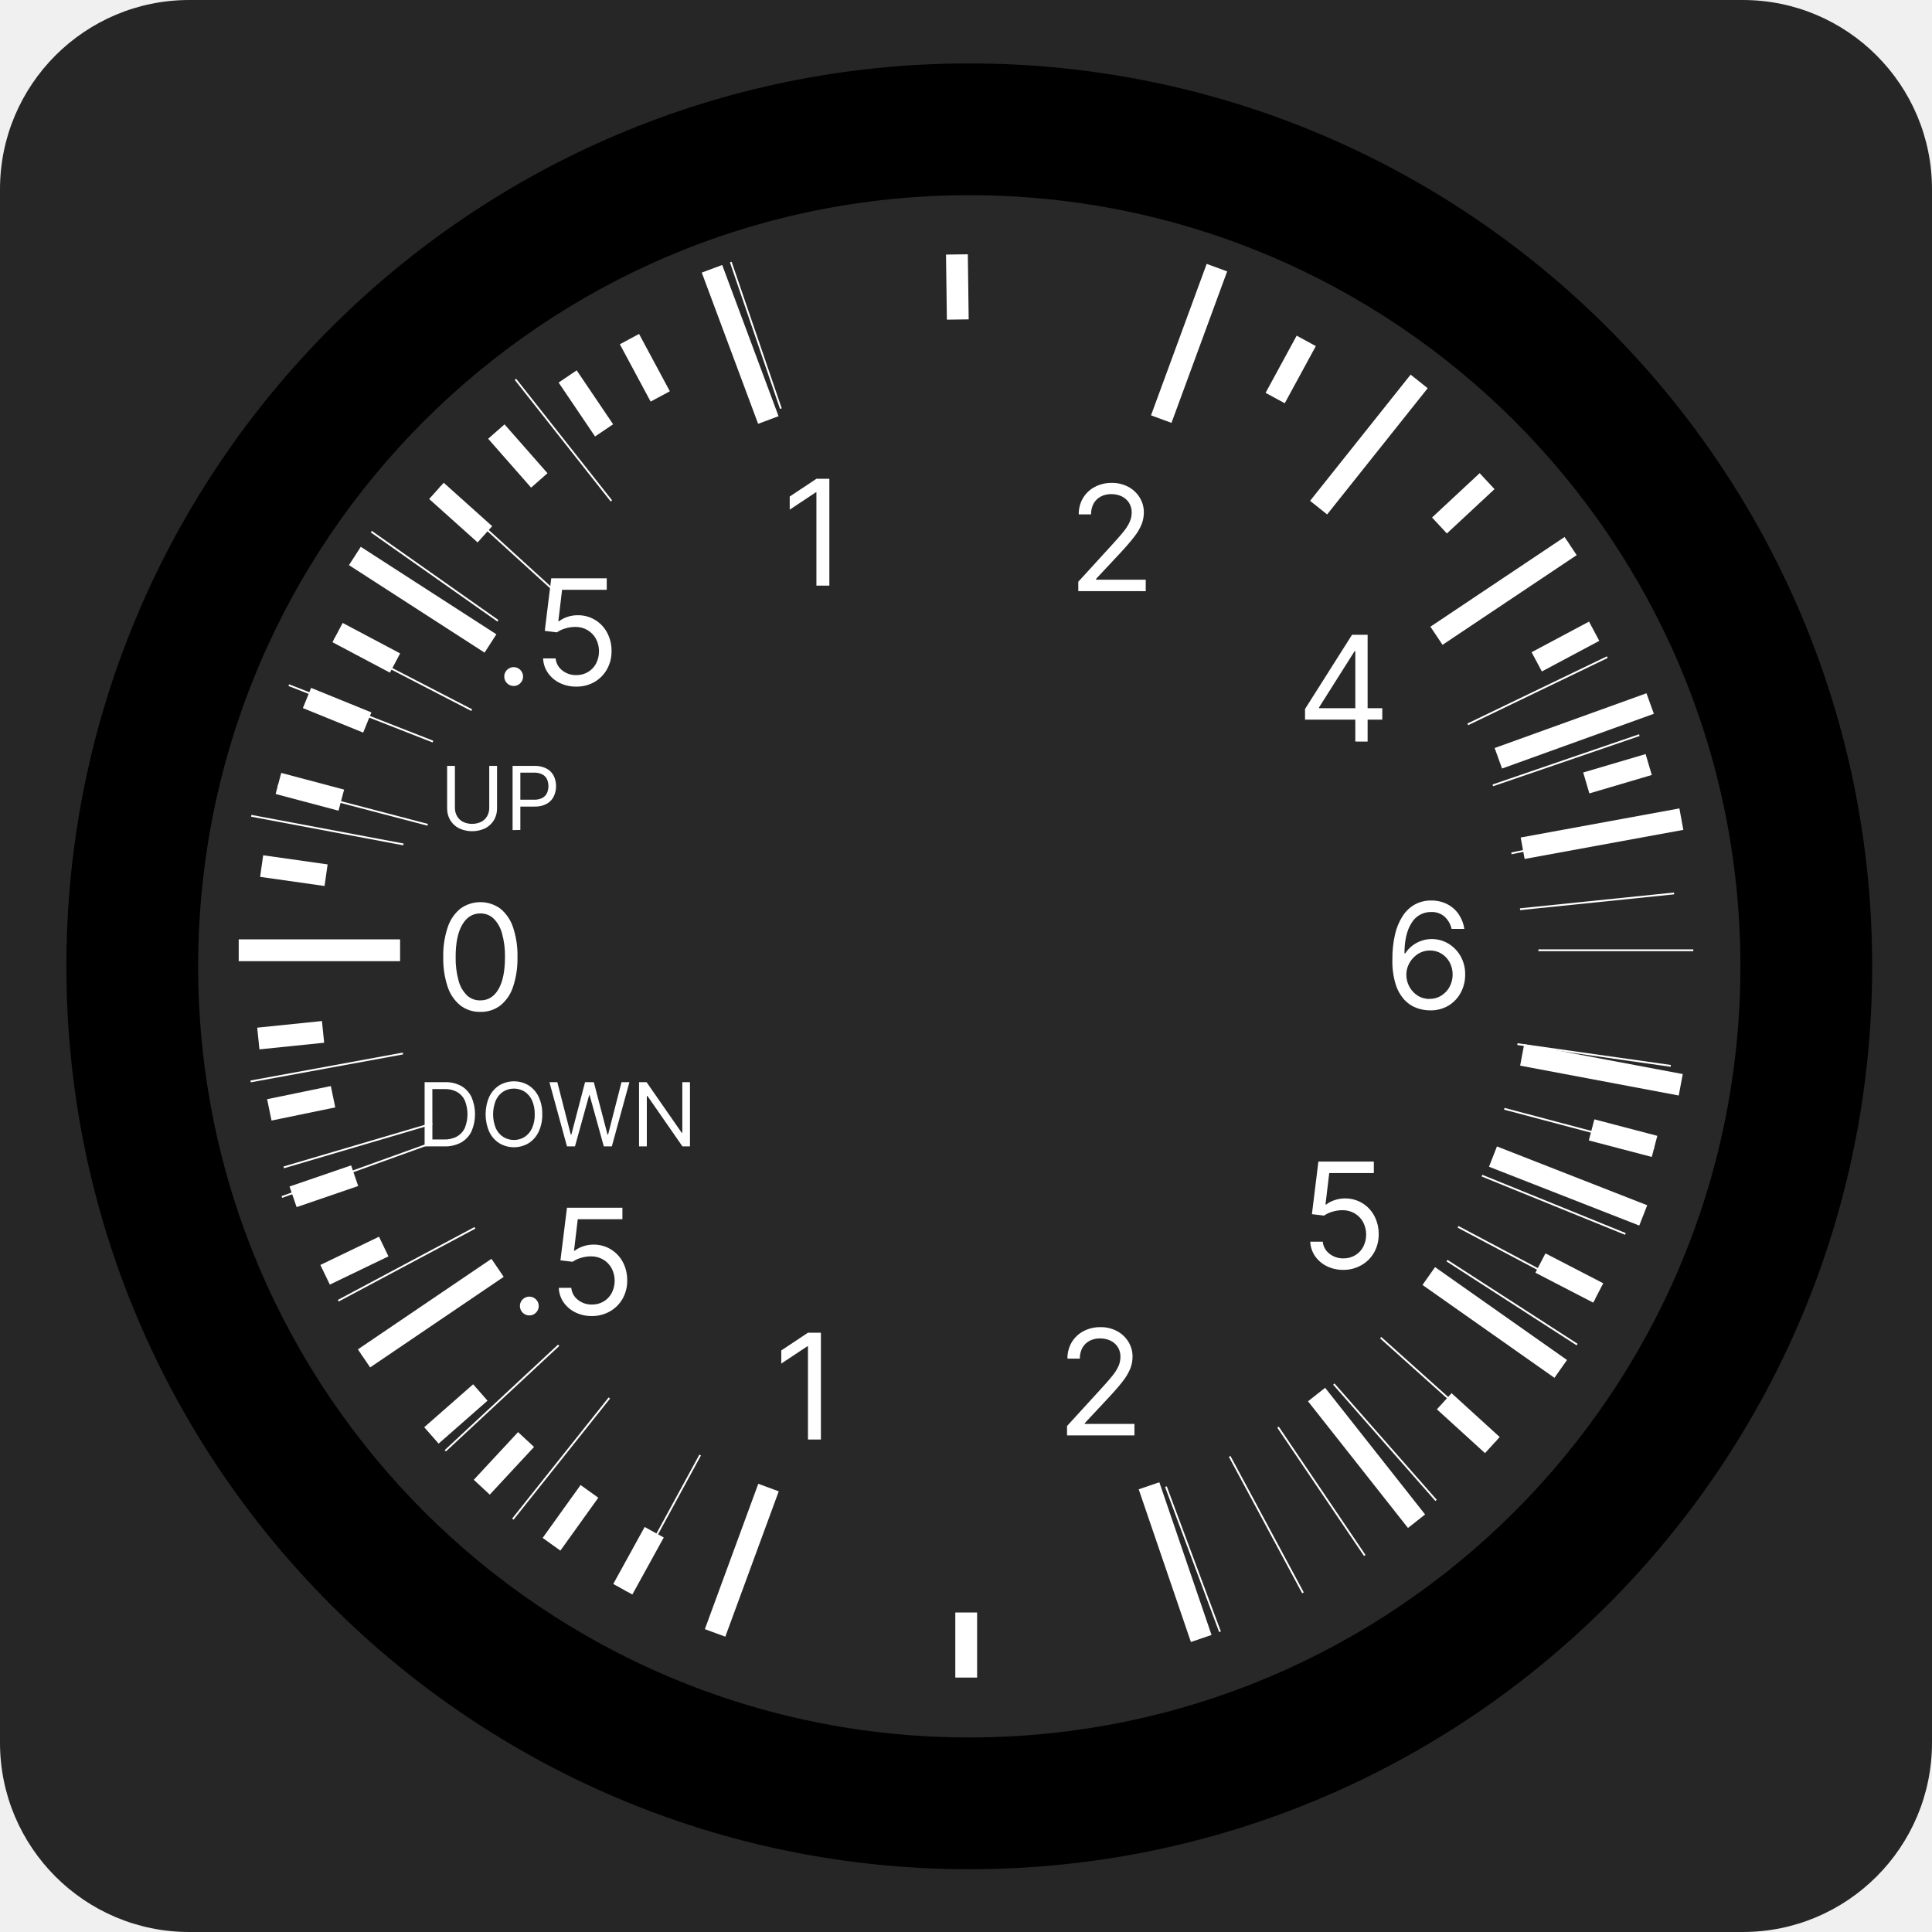
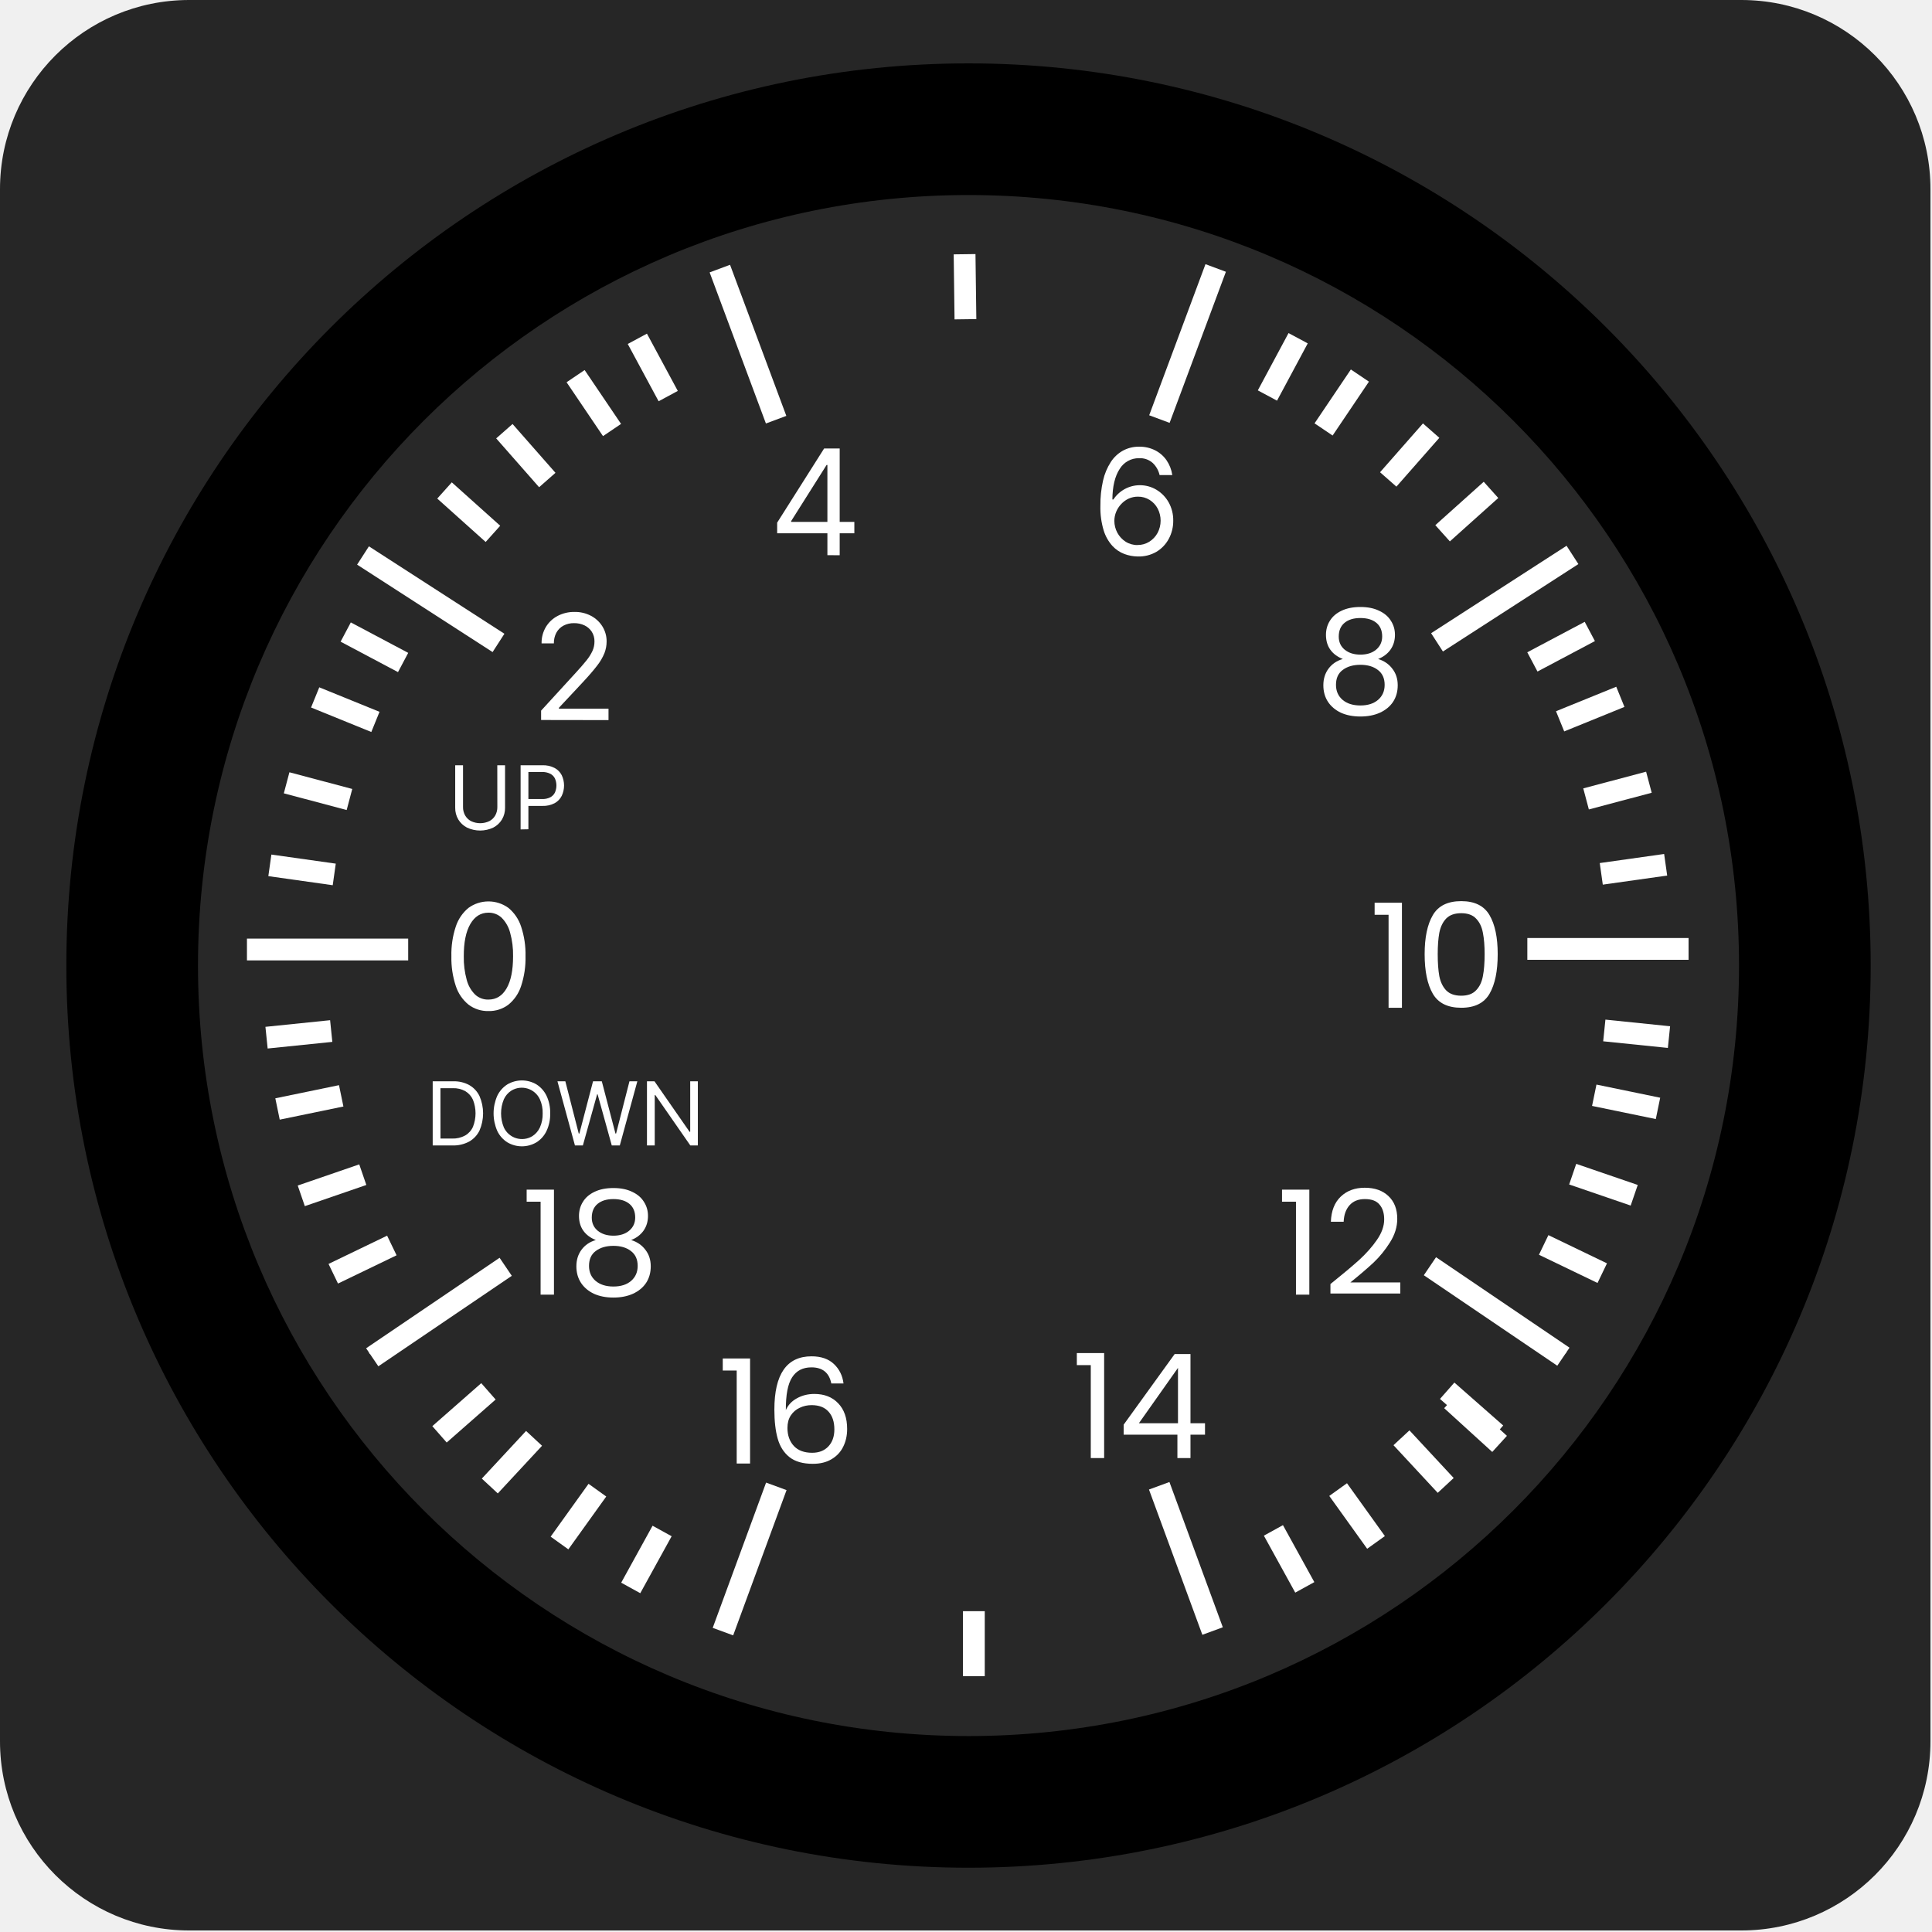
- <svg xmlns="http://www.w3.org/2000/svg" viewBox="0 0 1063.15 1063.15">
+ <svg xmlns="http://www.w3.org/2000/svg" width="1064" height="1064" viewBox="0 0 1064 1064" fill="none">
+   <g clip-path="url(#clip0)">
+     <path d="M958.98 0H104.17C46.639 0 0 46.639 0 104.17V958.98C0 1016.51 46.639 1063.15 104.17 1063.15H958.98C1016.51 1063.15 1063.15 1016.51 1063.15 958.98V104.17C1063.15 46.639 1016.51 0 958.98 0Z" fill="#262626" />
+     <path d="M533.38 1028.6C807.783 1028.6 1030.23 806.153 1030.23 531.75C1030.23 257.347 807.783 34.9 533.38 34.9C258.977 34.9 36.53 257.347 36.53 531.75C36.53 806.153 258.977 1028.6 533.38 1028.6Z" fill="black" />
+     <path d="M533.38 956.09C767.737 956.09 957.72 766.106 957.72 531.75C957.72 297.393 767.737 107.41 533.38 107.41C299.024 107.41 109.04 297.393 109.04 531.75C109.04 766.106 299.024 956.09 533.38 956.09Z" fill="#282828" />
+     <path d="M531.22 140L531.69 175.81" stroke="white" stroke-width="12" stroke-miterlimit="10" />
+     <path d="M825.86 795.19L799.38 771.08" stroke="white" stroke-width="12" stroke-miterlimit="10" />
+     <path d="M536.33 923.13V887.32" stroke="white" stroke-width="12" stroke-miterlimit="10" />
+     <path d="M427.54 818.57L398.14 898.57" stroke="white" stroke-width="12" stroke-miterlimit="10" />
+     <path d="M274.35 697.98L203.5 745.34" stroke="white" stroke-miterlimit="10" />
+     <path d="M205 747.49L278.5 697.66" stroke="white" stroke-width="12" stroke-miterlimit="10" />
+     <path d="M136 522.92H224.8" stroke="white" stroke-width="12" stroke-miterlimit="10" />
+     <path d="M199.92 305.92L274.54 354.07" stroke="white" stroke-width="12" stroke-miterlimit="10" />
+     <path d="M396.43 147.92L427.43 231.13" stroke="white" stroke-width="12" stroke-miterlimit="10" />
+     <path d="M347.36 874.52L364.64 843.15" stroke="white" stroke-width="12" stroke-miterlimit="10" />
+     <path d="M308.13 849.77L329 820.67" stroke="white" stroke-width="12" stroke-miterlimit="10" />
+     <path d="M269.75 818.38L294.12 792.14" stroke="white" stroke-width="12" stroke-miterlimit="10" />
+     <path d="M242.05 789.92L269 766.25" stroke="white" stroke-width="12" stroke-miterlimit="10" />
+     <path d="M183.54 701.48L215.8 685.92" stroke="white" stroke-width="12" stroke-miterlimit="10" />
+     <path d="M165.92 658.58L199.8 646.92" stroke="white" stroke-width="12" stroke-miterlimit="10" />
+     <path d="M152.84 610.74L187.91 603.5" stroke="white" stroke-width="12" stroke-miterlimit="10" />
+     <path d="M146.79 571.47L182.41 567.82" stroke="white" stroke-width="12" stroke-miterlimit="10" />
+     <path d="M148.62 476.57L184.08 481.57" stroke="white" stroke-width="12" stroke-miterlimit="10" />
+     <path d="M157.85 431.11L192.46 440.3" stroke="white" stroke-width="12" stroke-miterlimit="10" />
+     <path d="M173.57 384.08L206.75 397.57" stroke="white" stroke-width="12" stroke-miterlimit="10" />
+     <path d="M190.39 348.08L222 364.85" stroke="white" stroke-width="12" stroke-miterlimit="10" />
+     <path d="M244.81 270.11L271.47 294.01" stroke="white" stroke-width="12" stroke-miterlimit="10" />
+     <path d="M277.77 237.47L301.41 264.36" stroke="white" stroke-width="12" stroke-miterlimit="10" />
+     <path d="M317 207.15L337.06 236.82" stroke="white" stroke-width="12" stroke-miterlimit="10" />
+     <path d="M351 186.59L368 218.14" stroke="white" stroke-width="12" stroke-miterlimit="10" />
+     <path d="M269 556.81C265.037 556.91 261.157 555.658 258 553.26C254.723 550.573 252.293 546.996 251 542.96C249.278 537.689 248.463 532.164 248.59 526.62C248.453 521.092 249.268 515.581 251 510.33C252.299 506.289 254.728 502.704 258 500C261.198 497.679 265.048 496.43 269 496.43C272.951 496.43 276.802 497.679 280 500C283.272 502.704 285.701 506.289 287 510.33C288.731 515.582 289.549 521.092 289.42 526.62C289.549 532.174 288.73 537.71 287 542.99C285.713 547.028 283.281 550.606 280 553.29C276.838 555.675 272.959 556.916 269 556.81V556.81ZM269 550.49C273.29 550.49 276.61 548.43 279 544.3C281.39 540.17 282.56 534.3 282.56 526.62C282.65 522.231 282.101 517.851 280.93 513.62C280.131 510.532 278.53 507.71 276.29 505.44C274.323 503.589 271.71 502.581 269.01 502.63C264.763 502.63 261.43 504.72 259.01 508.9C256.59 513.08 255.393 518.99 255.42 526.63C255.328 531.018 255.871 535.397 257.03 539.63C257.819 542.704 259.422 545.509 261.67 547.75C263.66 549.588 266.292 550.572 269 550.49V550.49Z" fill="white" />
+     <path d="M249.21 630.83H238.3V595.5H249.69C252.759 595.41 255.796 596.138 258.49 597.61C260.927 599.017 262.88 601.13 264.09 603.67C265.383 606.656 266.05 609.876 266.05 613.13C266.05 616.384 265.383 619.604 264.09 622.59C262.848 625.164 260.849 627.296 258.36 628.7C255.547 630.193 252.393 630.927 249.21 630.83ZM242.58 627.03H248.93C251.458 627.128 253.965 626.544 256.19 625.34C258.097 624.233 259.602 622.548 260.49 620.53C262.36 615.77 262.36 610.48 260.49 605.72C259.623 603.739 258.162 602.076 256.31 600.96C254.2 599.779 251.806 599.201 249.39 599.29H242.56L242.58 627.03Z" fill="white" />
+     <path d="M303 613.16C303.092 616.492 302.407 619.799 301 622.82C299.787 625.397 297.865 627.575 295.46 629.1C293.029 630.547 290.253 631.31 287.425 631.31C284.597 631.31 281.821 630.547 279.39 629.1C276.985 627.575 275.063 625.397 273.85 622.82C272.518 619.774 271.83 616.485 271.83 613.16C271.83 609.835 272.518 606.546 273.85 603.5C275.07 600.928 276.99 598.752 279.39 597.22C281.823 595.78 284.598 595.02 287.425 595.02C290.252 595.02 293.027 595.78 295.46 597.22C297.86 598.752 299.78 600.928 301 603.5C302.407 606.521 303.092 609.828 303 613.16ZM298.86 613.16C298.941 610.498 298.418 607.851 297.33 605.42C296.68 604.01 295.739 602.753 294.568 601.732C293.397 600.712 292.024 599.951 290.538 599.499C289.052 599.047 287.487 598.916 285.947 599.112C284.406 599.309 282.925 599.83 281.6 600.64C279.791 601.799 278.36 603.46 277.48 605.42C275.44 610.382 275.44 615.948 277.48 620.91C278.13 622.322 279.071 623.58 280.243 624.602C281.414 625.623 282.789 626.385 284.276 626.836C285.763 627.288 287.329 627.419 288.871 627.222C290.413 627.024 291.895 626.502 293.22 625.69C295.019 624.52 296.448 622.862 297.34 620.91C298.42 618.473 298.939 615.824 298.86 613.16V613.16Z" fill="white" />
+     <path d="M316.64 630.83L307 595.5H311.35L318.73 624.27H319.08L326.6 595.5H331.43L338.95 624.27H339.3L346.66 595.5H351L341.34 630.83H336.92L329.12 602.67H328.85L321 630.83H316.64Z" fill="white" />
+     <path d="M384.32 595.5V630.83H380.18L360.92 603.09H360.58V630.83H356.3V595.5H360.44L379.76 623.31H380.11V595.5H384.32Z" fill="white" />
+     <path d="M273.87 421.45H278.15V444.84C278.189 447.109 277.6 449.344 276.45 451.3C275.302 453.204 273.647 454.752 271.67 455.77C269.404 456.843 266.928 457.4 264.42 457.4C261.912 457.4 259.436 456.843 257.17 455.77C255.193 454.752 253.538 453.204 252.39 451.3C251.24 449.344 250.651 447.109 250.69 444.84V421.45H255V444.45C254.968 446.057 255.362 447.644 256.14 449.05C256.901 450.391 258.028 451.487 259.39 452.21C260.971 452.967 262.702 453.36 264.455 453.36C266.208 453.36 267.939 452.967 269.52 452.21C270.885 451.492 272.014 450.395 272.77 449.05C273.54 447.641 273.929 446.055 273.9 444.45L273.87 421.45Z" fill="white" />
+     <path d="M286.71 456.78V421.45H298.64C300.998 421.348 303.341 421.862 305.44 422.94C307.128 423.84 308.5 425.236 309.37 426.94C310.206 428.711 310.64 430.646 310.64 432.605C310.64 434.564 310.206 436.499 309.37 438.27C308.514 439.989 307.153 441.405 305.47 442.33C303.382 443.41 301.049 443.93 298.7 443.84H290.15V440.05H298.57C300.154 440.117 301.729 439.772 303.14 439.05C304.239 438.453 305.118 437.521 305.65 436.39C306.164 435.189 306.43 433.896 306.43 432.59C306.43 431.284 306.164 429.991 305.65 428.79C305.115 427.662 304.226 426.739 303.12 426.16C301.689 425.442 300.1 425.098 298.5 425.16H291V456.7L286.71 456.78Z" fill="white" />
+     <path d="M298 396.523V391.363L317.4 370.163C319.68 367.67 321.557 365.503 323.03 363.663C324.338 362.064 325.44 360.307 326.31 358.433C327.031 356.813 327.399 355.057 327.39 353.283C327.432 351.387 326.918 349.52 325.91 347.913C324.921 346.403 323.538 345.193 321.91 344.413C320.114 343.574 318.152 343.154 316.17 343.183C314.117 343.134 312.085 343.613 310.27 344.573C308.626 345.465 307.278 346.817 306.39 348.463C305.449 350.27 304.981 352.286 305.03 354.323H298.26C298.191 351.143 299.016 348.008 300.64 345.273C302.207 342.686 304.456 340.579 307.14 339.183C309.999 337.703 313.181 336.954 316.4 337.003C319.585 336.943 322.734 337.694 325.55 339.183C328.121 340.554 330.281 342.584 331.81 345.063C333.322 347.544 334.109 350.398 334.08 353.303C334.078 355.467 333.681 357.612 332.91 359.633C331.906 362.097 330.56 364.406 328.91 366.493C326.997 369.013 324.36 372.08 321 375.693L307.8 389.813V390.273H335.12V396.583L298 396.523Z" fill="white" />
+     <path d="M428 293.69V287.84L453.86 247H458.11V256.07H455.22L435.72 286.95V287.41H470.51V293.69H428ZM455.67 305.75V247H462.44V305.78L455.67 305.75Z" fill="white" />
+     <path d="M626.445 306.473C623.974 306.421 621.53 305.954 619.215 305.093C616.696 304.142 614.436 302.615 612.615 300.633C610.413 298.173 608.775 295.262 607.815 292.103C606.503 287.716 605.896 283.15 606.015 278.573C605.954 273.895 606.444 269.226 607.475 264.663C608.285 261.044 609.723 257.595 611.725 254.473C613.413 251.847 615.725 249.679 618.455 248.163C621.192 246.696 624.259 245.952 627.365 246.003C630.416 245.95 633.435 246.636 636.165 248.003C638.69 249.283 640.855 251.174 642.465 253.503C644.121 255.941 645.198 258.725 645.615 261.643H638.615C638.046 259.088 636.726 256.762 634.825 254.963C632.778 253.144 630.099 252.203 627.365 252.343C625.205 252.294 623.072 252.822 621.185 253.873C619.299 254.919 617.723 256.444 616.615 258.293C614.008 262.293 612.675 267.886 612.615 275.073H613.175C614.754 272.674 616.901 270.701 619.425 269.33C621.949 267.959 624.772 267.232 627.645 267.213C630.897 267.184 634.094 268.052 636.885 269.723C639.685 271.409 642.001 273.794 643.605 276.643C645.32 279.725 646.189 283.206 646.125 286.733C646.174 290.219 645.334 293.661 643.685 296.733C642.1 299.704 639.735 302.186 636.845 303.913C633.701 305.715 630.116 306.601 626.495 306.473H626.445ZM626.445 300.153C628.74 300.184 630.996 299.555 632.945 298.343C634.857 297.146 636.428 295.475 637.505 293.493C638.598 291.429 639.174 289.131 639.184 286.795C639.195 284.46 638.639 282.157 637.565 280.083C636.529 278.125 634.994 276.476 633.115 275.303C631.184 274.102 628.948 273.484 626.675 273.523C624.924 273.511 623.191 273.876 621.595 274.593C620.037 275.311 618.636 276.331 617.475 277.593C616.295 278.829 615.356 280.274 614.705 281.853C614.044 283.437 613.705 285.137 613.705 286.853C613.695 289.14 614.263 291.393 615.355 293.403C616.427 295.395 617.985 297.084 619.885 298.313C621.843 299.559 624.123 300.206 626.445 300.173V300.153Z" fill="white" />
+     <path d="M638.4 818.25L667.8 898.25" stroke="white" stroke-width="12" stroke-miterlimit="10" />
+     <path d="M791.59 697.66L862.44 745.02" stroke="white" stroke-miterlimit="10" />
+     <path d="M861 747.17L787.5 697.34" stroke="white" stroke-width="12" stroke-miterlimit="10" />
+     <path d="M929.94 522.59H841.14" stroke="white" stroke-width="12" stroke-miterlimit="10" />
+     <path d="M866 305.61L791.4 353.76" stroke="white" stroke-width="12" stroke-miterlimit="10" />
+     <path d="M669.51 147.58L638.51 230.79" stroke="white" stroke-width="12" stroke-miterlimit="10" />
+     <path d="M718.58 874.2L701.3 842.83" stroke="white" stroke-width="12" stroke-miterlimit="10" />
+     <path d="M757.81 849.45L736.94 820.35" stroke="white" stroke-width="12" stroke-miterlimit="10" />
+     <path d="M796.19 818.06L771.82 791.82" stroke="white" stroke-width="12" stroke-miterlimit="10" />
+     <path d="M823.89 789.56L797 765.92" stroke="white" stroke-width="12" stroke-miterlimit="10" />
+     <path d="M882.4 701.16L850.14 685.62" stroke="white" stroke-width="12" stroke-miterlimit="10" />
+     <path d="M900 658.26L866.12 646.64" stroke="white" stroke-width="12" stroke-miterlimit="10" />
+     <path d="M913.1 610.42L878 603.18" stroke="white" stroke-width="12" stroke-miterlimit="10" />
+     <path d="M919.15 571.15L883.53 567.5" stroke="white" stroke-width="12" stroke-miterlimit="10" />
+     <path d="M917.32 476.25L881.86 481.25" stroke="white" stroke-width="12" stroke-miterlimit="10" />
+     <path d="M908.09 430.79L873.48 439.98" stroke="white" stroke-width="12" stroke-miterlimit="10" />
+     <path d="M892.37 383.76L859.19 397.25" stroke="white" stroke-width="12" stroke-miterlimit="10" />
+     <path d="M875.55 347.76L843.92 364.53" stroke="white" stroke-width="12" stroke-miterlimit="10" />
+     <path d="M821.13 269.79L794.47 293.69" stroke="white" stroke-width="12" stroke-miterlimit="10" />
+     <path d="M788.17 237.15L764.53 264.04" stroke="white" stroke-width="12" stroke-miterlimit="10" />
+     <path d="M748.93 206.83L728.93 236.5" stroke="white" stroke-width="12" stroke-miterlimit="10" />
+     <path d="M714.92 186.27L698 217.82" stroke="white" stroke-width="12" stroke-miterlimit="10" />
+     <path d="M739.52 362.92C736.533 361.747 734.24 360.04 732.64 357.8C731.04 355.56 730.24 352.84 730.24 349.64C730.24 346.76 730.96 344.173 732.4 341.88C733.84 339.533 735.973 337.693 738.8 336.36C741.68 334.973 745.147 334.28 749.2 334.28C753.253 334.28 756.693 334.973 759.52 336.36C762.4 337.693 764.56 339.533 766 341.88C767.493 344.173 768.24 346.76 768.24 349.64C768.24 352.733 767.413 355.453 765.76 357.8C764.107 360.093 761.84 361.8 758.96 362.92C762.267 363.933 764.88 365.72 766.8 368.28C768.773 370.787 769.76 373.827 769.76 377.4C769.76 380.867 768.907 383.907 767.2 386.52C765.493 389.08 763.067 391.08 759.92 392.52C756.827 393.907 753.253 394.6 749.2 394.6C745.147 394.6 741.573 393.907 738.48 392.52C735.44 391.08 733.067 389.08 731.36 386.52C729.653 383.907 728.8 380.867 728.8 377.4C728.8 373.827 729.76 370.76 731.68 368.2C733.6 365.64 736.213 363.88 739.52 362.92ZM761.2 350.52C761.2 347.267 760.133 344.76 758 343C755.867 341.24 752.933 340.36 749.2 340.36C745.52 340.36 742.613 341.24 740.48 343C738.347 344.76 737.28 347.293 737.28 350.6C737.28 353.587 738.373 355.987 740.56 357.8C742.8 359.613 745.68 360.52 749.2 360.52C752.773 360.52 755.653 359.613 757.84 357.8C760.08 355.933 761.2 353.507 761.2 350.52ZM749.2 366.12C745.253 366.12 742.027 367.053 739.52 368.92C737.013 370.733 735.76 373.48 735.76 377.16C735.76 380.573 736.96 383.32 739.36 385.4C741.813 387.48 745.093 388.52 749.2 388.52C753.307 388.52 756.56 387.48 758.96 385.4C761.36 383.32 762.56 380.573 762.56 377.16C762.56 373.587 761.333 370.867 758.88 369C756.427 367.08 753.2 366.12 749.2 366.12Z" fill="white" />
+     <path d="M757.04 503.8V497.16H772.08V555H764.72V503.8H757.04ZM784.585 525.48C784.585 516.307 786.078 509.16 789.065 504.04C792.052 498.867 797.278 496.28 804.745 496.28C812.158 496.28 817.358 498.867 820.345 504.04C823.332 509.16 824.825 516.307 824.825 525.48C824.825 534.813 823.332 542.067 820.345 547.24C817.358 552.413 812.158 555 804.745 555C797.278 555 792.052 552.413 789.065 547.24C786.078 542.067 784.585 534.813 784.585 525.48ZM817.625 525.48C817.625 520.84 817.305 516.92 816.665 513.72C816.078 510.467 814.825 507.853 812.905 505.88C811.038 503.907 808.318 502.92 804.745 502.92C801.118 502.92 798.345 503.907 796.425 505.88C794.558 507.853 793.305 510.467 792.665 513.72C792.078 516.92 791.785 520.84 791.785 525.48C791.785 530.28 792.078 534.307 792.665 537.56C793.305 540.813 794.558 543.427 796.425 545.4C798.345 547.373 801.118 548.36 804.745 548.36C808.318 548.36 811.038 547.373 812.905 545.4C814.825 543.427 816.078 540.813 816.665 537.56C817.305 534.307 817.625 530.28 817.625 525.48Z" fill="white" />
+     <path d="M706.04 661.8V655.16H721.08V713H713.72V661.8H706.04ZM732.705 707.16C739.478 701.72 744.785 697.267 748.625 693.8C752.465 690.28 755.692 686.627 758.305 682.84C760.972 679 762.305 675.24 762.305 671.56C762.305 668.093 761.452 665.373 759.745 663.4C758.092 661.373 755.398 660.36 751.665 660.36C748.038 660.36 745.212 661.507 743.185 663.8C741.212 666.04 740.145 669.053 739.985 672.84H732.945C733.158 666.867 734.972 662.253 738.385 659C741.798 655.747 746.198 654.12 751.585 654.12C757.078 654.12 761.425 655.64 764.625 658.68C767.878 661.72 769.505 665.907 769.505 671.24C769.505 675.667 768.172 679.987 765.505 684.2C762.892 688.36 759.905 692.04 756.545 695.24C753.185 698.387 748.892 702.067 743.665 706.28H771.185V712.36H732.705V707.16Z" fill="white" />
+     <path d="M593.04 751.8V745.16H608.08V803H600.72V751.8H593.04ZM618.825 790.12V784.6L646.905 745.72H655.625V783.8H663.625V790.12H655.625V803H648.425V790.12H618.825ZM648.745 753.32L627.225 783.8H648.745V753.32Z" fill="white" />
+     <path d="M398.04 754.8V748.16H413.08V806H405.72V754.8H398.04ZM457.825 761.92C456.652 756 452.998 753.04 446.865 753.04C442.118 753.04 438.572 754.88 436.225 758.56C433.878 762.187 432.732 768.187 432.785 776.56C434.012 773.787 436.038 771.627 438.865 770.08C441.745 768.48 444.945 767.68 448.465 767.68C453.958 767.68 458.332 769.387 461.585 772.8C464.892 776.213 466.545 780.933 466.545 786.96C466.545 790.587 465.825 793.84 464.385 796.72C462.998 799.6 460.865 801.893 457.985 803.6C455.158 805.307 451.718 806.16 447.665 806.16C442.172 806.16 437.878 804.933 434.785 802.48C431.692 800.027 429.532 796.64 428.305 792.32C427.078 788 426.465 782.667 426.465 776.32C426.465 756.747 433.292 746.96 446.945 746.96C452.172 746.96 456.278 748.373 459.265 751.2C462.252 754.027 464.012 757.6 464.545 761.92H457.825ZM446.945 773.84C444.652 773.84 442.492 774.32 440.465 775.28C438.438 776.187 436.785 777.6 435.505 779.52C434.278 781.387 433.665 783.68 433.665 786.4C433.665 790.453 434.838 793.76 437.185 796.32C439.532 798.827 442.892 800.08 447.265 800.08C450.998 800.08 453.958 798.933 456.145 796.64C458.385 794.293 459.505 791.147 459.505 787.2C459.505 783.04 458.438 779.787 456.305 777.44C454.172 775.04 451.052 773.84 446.945 773.84Z" fill="white" />
+     <path d="M290.04 661.8V655.16H305.08V713H297.72V661.8H290.04ZM328.145 682.92C325.158 681.747 322.865 680.04 321.265 677.8C319.665 675.56 318.865 672.84 318.865 669.64C318.865 666.76 319.585 664.173 321.025 661.88C322.465 659.533 324.598 657.693 327.425 656.36C330.305 654.973 333.772 654.28 337.825 654.28C341.878 654.28 345.318 654.973 348.145 656.36C351.025 657.693 353.185 659.533 354.625 661.88C356.118 664.173 356.865 666.76 356.865 669.64C356.865 672.733 356.038 675.453 354.385 677.8C352.732 680.093 350.465 681.8 347.585 682.92C350.892 683.933 353.505 685.72 355.425 688.28C357.398 690.787 358.385 693.827 358.385 697.4C358.385 700.867 357.532 703.907 355.825 706.52C354.118 709.08 351.692 711.08 348.545 712.52C345.452 713.907 341.878 714.6 337.825 714.6C333.772 714.6 330.198 713.907 327.105 712.52C324.065 711.08 321.692 709.08 319.985 706.52C318.278 703.907 317.425 700.867 317.425 697.4C317.425 693.827 318.385 690.76 320.305 688.2C322.225 685.64 324.838 683.88 328.145 682.92ZM349.825 670.52C349.825 667.267 348.758 664.76 346.625 663C344.492 661.24 341.558 660.36 337.825 660.36C334.145 660.36 331.238 661.24 329.105 663C326.972 664.76 325.905 667.293 325.905 670.6C325.905 673.587 326.998 675.987 329.185 677.8C331.425 679.613 334.305 680.52 337.825 680.52C341.398 680.52 344.278 679.613 346.465 677.8C348.705 675.933 349.825 673.507 349.825 670.52ZM337.825 686.12C333.878 686.12 330.652 687.053 328.145 688.92C325.638 690.733 324.385 693.48 324.385 697.16C324.385 700.573 325.585 703.32 327.985 705.4C330.438 707.48 333.718 708.52 337.825 708.52C341.932 708.52 345.185 707.48 347.585 705.4C349.985 703.32 351.185 700.573 351.185 697.16C351.185 693.587 349.958 690.867 347.505 689C345.052 687.08 341.825 686.12 337.825 686.12Z" fill="white" />
+   </g>
  <defs>
-     <style>.cls-1{fill:#262626;}.cls-2{fill:#282828;}.cls-3,.cls-4,.cls-6{fill:none;}.cls-3,.cls-4{stroke:#fff;stroke-miterlimit:10;}.cls-3{stroke-width:12px;}.cls-5{fill:#fff;}</style>
+     <clipPath id="clip0">
+       <rect width="1063.15" height="1063.15" fill="white" />
+     </clipPath>
  </defs>
-   <g id="Layer_2" data-name="Layer 2">
-     <g id="Layer_1-2" data-name="Layer 1">
-       <rect class="cls-1" width="1063.15" height="1063.15" rx="104.17" />
-       <circle cx="533.38" cy="531.75" r="496.85" />
-       <circle class="cls-2" cx="533.38" cy="531.75" r="424.34" />
-       <line class="cls-3" x1="422.9" y1="818.58" x2="393.5" y2="898.57" />
-       <line class="cls-3" x1="669.65" y1="147.28" x2="639.02" y2="230.63" />
-       <line class="cls-4" x1="335.31" y1="769.3" x2="282.21" y2="835.96" />
-       <line class="cls-3" x1="780.94" y1="209.89" x2="725.61" y2="279.34" />
-       <line class="cls-4" x1="222.01" y1="464.67" x2="138.26" y2="448.91" />
-       <line class="cls-3" x1="924.89" y1="596.94" x2="837.62" y2="580.51" />
-       <line class="cls-4" x1="221.74" y1="579.72" x2="137.92" y2="595.09" />
-       <line class="cls-3" x1="925.23" y1="450.76" x2="837.89" y2="466.77" />
-       <line class="cls-4" x1="235.26" y1="629.79" x2="155.09" y2="658.7" />
-       <line class="cls-3" x1="908.06" y1="387.14" x2="824.52" y2="417.27" />
-       <line class="cls-4" x1="269.71" y1="697.99" x2="198.86" y2="745.35" />
-       <line class="cls-3" x1="864.29" y1="300.49" x2="790.47" y2="349.85" />
-       <line class="cls-4" x1="238.25" y1="408.09" x2="158.9" y2="377.02" />
-       <line class="cls-3" x1="904.25" y1="668.82" x2="821.56" y2="636.45" />
-       <line class="cls-4" x1="273.99" y1="341.61" x2="204.31" y2="292.55" />
-       <line class="cls-3" x1="858.84" y1="753.29" x2="786.23" y2="702.18" />
-       <line class="cls-4" x1="336.44" y1="275.65" x2="283.65" y2="208.75" />
-       <line class="cls-3" x1="779.5" y1="837.1" x2="724.49" y2="767.39" />
-       <line class="cls-4" x1="429.7" y1="224.85" x2="402.14" y2="144.21" />
-       <line class="cls-3" x1="661.01" y1="901.63" x2="632.29" y2="817.6" />
-       <line class="cls-4" x1="792.3" y1="346.16" x2="862.84" y2="298.34" />
-       <line class="cls-3" x1="200.31" y1="747.5" x2="273.81" y2="697.67" />
-       <line class="cls-4" x1="846.57" y1="522.92" x2="931.79" y2="522.92" />
-       <line class="cls-3" x1="131.36" y1="522.92" x2="220.16" y2="522.92" />
-       <line class="cls-4" x1="796.26" y1="693.7" x2="867.87" y2="739.9" />
-       <line class="cls-3" x1="195.28" y1="305.94" x2="269.9" y2="354.09" />
-       <line class="cls-4" x1="641.59" y1="818.08" x2="671.35" y2="897.94" />
-       <line class="cls-3" x1="391.79" y1="147.91" x2="422.81" y2="231.12" />
-       <line class="cls-4" x1="385.29" y1="800.68" x2="344.57" y2="875.54" />
-       <line class="cls-3" x1="718.81" y1="187.58" x2="701.7" y2="219.04" />
-       <line class="cls-3" x1="526.58" y1="140.01" x2="527.05" y2="175.82" />
-       <line class="cls-4" x1="307.43" y1="740.28" x2="245.05" y2="798.34" />
-       <line class="cls-3" x1="818.32" y1="264.77" x2="792.11" y2="289.17" />
-       <line class="cls-4" x1="261.34" y1="675.67" x2="186.14" y2="715.76" />
-       <line class="cls-3" x1="877.24" y1="347.36" x2="845.64" y2="364.2" />
-       <line class="cls-4" x1="237.86" y1="618.28" x2="156.12" y2="642.4" />
-       <line class="cls-3" x1="907.25" y1="420.71" x2="872.91" y2="430.85" />
-       <line class="cls-4" x1="235.34" y1="453.88" x2="152.9" y2="432.28" />
-       <line class="cls-3" x1="910.47" y1="630.84" x2="875.83" y2="621.76" />
-       <line class="cls-4" x1="259.59" y1="390.78" x2="183.89" y2="351.63" />
-       <line class="cls-3" x1="879.48" y1="711.49" x2="847.67" y2="695.04" />
-       <line class="cls-4" x1="305.17" y1="325.29" x2="242.16" y2="267.92" />
-       <line class="cls-3" x1="821.22" y1="795.2" x2="794.74" y2="771.09" />
-       <line class="cls-3" x1="531.69" y1="923.14" x2="531.69" y2="887.33" />
-       <line class="cls-3" x1="342.72" y1="874.53" x2="360" y2="843.16" />
-       <line class="cls-3" x1="303.49" y1="849.78" x2="324.36" y2="820.68" />
-       <line class="cls-3" x1="265.11" y1="818.39" x2="289.48" y2="792.15" />
-       <line class="cls-3" x1="237.41" y1="789.89" x2="264.32" y2="766.26" />
-       <line class="cls-4" x1="807.69" y1="398.61" x2="884.47" y2="361.62" />
-       <line class="cls-3" x1="178.9" y1="701.49" x2="211.16" y2="685.95" />
-       <line class="cls-4" x1="821.48" y1="432.18" x2="902.09" y2="404.53" />
-       <line class="cls-3" x1="161.28" y1="658.59" x2="195.16" y2="646.97" />
-       <line class="cls-4" x1="831.72" y1="469.6" x2="915.18" y2="452.36" />
-       <line class="cls-3" x1="148.2" y1="610.75" x2="183.27" y2="603.51" />
-       <line class="cls-4" x1="836.45" y1="500.33" x2="921.23" y2="491.64" />
-       <line class="cls-3" x1="142.15" y1="571.48" x2="177.77" y2="567.83" />
-       <line class="cls-4" x1="835.01" y1="574.57" x2="919.39" y2="586.54" />
-       <line class="cls-3" x1="143.98" y1="476.58" x2="179.44" y2="481.61" />
-       <line class="cls-4" x1="827.8" y1="610.14" x2="910.17" y2="631.99" />
-       <line class="cls-3" x1="153.21" y1="431.12" x2="187.82" y2="440.31" />
-       <line class="cls-4" x1="815.49" y1="646.93" x2="894.44" y2="679.02" />
-       <line class="cls-3" x1="168.93" y1="384.09" x2="202.11" y2="397.58" />
-       <line class="cls-4" x1="802.34" y1="675.1" x2="877.63" y2="715.03" />
-       <line class="cls-3" x1="185.75" y1="348.09" x2="217.38" y2="364.86" />
-       <line class="cls-4" x1="759.76" y1="736.1" x2="823.21" y2="793" />
-       <line class="cls-3" x1="240.17" y1="270.12" x2="266.83" y2="294.02" />
-       <line class="cls-4" x1="733.98" y1="761.63" x2="790.25" y2="825.64" />
-       <line class="cls-3" x1="273.13" y1="237.48" x2="296.77" y2="264.37" />
-       <line class="cls-4" x1="703.28" y1="785.36" x2="751.01" y2="855.96" />
-       <line class="cls-3" x1="312.37" y1="207.16" x2="332.42" y2="236.83" />
-       <line class="cls-4" x1="676.67" y1="801.44" x2="717" y2="876.51" />
-       <line class="cls-3" x1="346.38" y1="186.6" x2="363.32" y2="218.15" />
-       <path class="cls-5" d="M456.38,263.47v58.78h-7.12V270.93h-.34l-14.35,9.53v-7.23l14.69-9.76Z" />
-       <path class="cls-5" d="M264.32,556.82a17.42,17.42,0,0,1-11-3.55,22,22,0,0,1-7-10.3,49,49,0,0,1-2.41-16.34,48.28,48.28,0,0,1,2.43-16.29,22.2,22.2,0,0,1,7-10.33,18.72,18.72,0,0,1,22,0,22.2,22.2,0,0,1,7,10.33,48.3,48.3,0,0,1,2.42,16.29A48.79,48.79,0,0,1,282.34,543a21.88,21.88,0,0,1-7,10.3A17.44,17.44,0,0,1,264.32,556.82Zm0-6.32c4.29,0,7.61-2.06,10-6.19s3.56-10,3.56-17.68a45.12,45.12,0,0,0-1.63-13,18.14,18.14,0,0,0-4.64-8.18,10.35,10.35,0,0,0-7.28-2.81q-6.37,0-10,6.27t-3.59,17.73a45.49,45.49,0,0,0,1.61,13,17.68,17.68,0,0,0,4.64,8.12A10.36,10.36,0,0,0,264.32,550.5Z" />
-       <path class="cls-5" d="M244.57,630.84H233.66V595.51h11.39a17.29,17.29,0,0,1,8.8,2.11,13.94,13.94,0,0,1,5.6,6.06,23.87,23.87,0,0,1,0,18.92,14,14,0,0,1-5.73,6.11A18.31,18.31,0,0,1,244.57,630.84Zm-6.63-3.8h6.35a14.13,14.13,0,0,0,7.26-1.69,10.44,10.44,0,0,0,4.3-4.81,20.28,20.28,0,0,0,0-14.81,10.45,10.45,0,0,0-4.18-4.76,13.26,13.26,0,0,0-6.92-1.67h-6.83Z" />
-       <path class="cls-5" d="M298.39,613.17a21.44,21.44,0,0,1-2,9.66,15,15,0,0,1-5.54,6.28,15.71,15.71,0,0,1-16.07,0,15,15,0,0,1-5.54-6.28,24.11,24.11,0,0,1,0-19.32,15.17,15.17,0,0,1,5.54-6.28,15.77,15.77,0,0,1,16.07,0,15.17,15.17,0,0,1,5.54,6.28A21.5,21.5,0,0,1,298.39,613.17Zm-4.14,0a17.62,17.62,0,0,0-1.53-7.74,11.18,11.18,0,0,0-4.12-4.78,11.21,11.21,0,0,0-11.61,0,11.11,11.11,0,0,0-4.12,4.78,20.37,20.37,0,0,0,0,15.49A11.17,11.17,0,0,0,277,625.7a11.21,11.21,0,0,0,11.61,0,11.24,11.24,0,0,0,4.12-4.78A17.7,17.7,0,0,0,294.25,613.17Z" />
-       <path class="cls-5" d="M312,630.84l-9.66-35.33h4.35l7.38,28.77h.35l7.52-28.77h4.83l7.52,28.77h.35L342,595.51h4.35l-9.66,35.33h-4.42l-7.8-28.16h-.27l-7.8,28.16Z" />
-       <path class="cls-5" d="M379.68,595.51v35.33h-4.14L356.28,603.1h-.34v27.74h-4.28V595.51h4.14l19.32,27.81h.35V595.51Z" />
-       <path class="cls-5" d="M269.23,421.46h4.28v23.39a12.27,12.27,0,0,1-1.7,6.46,12,12,0,0,1-4.78,4.47,16.94,16.94,0,0,1-14.5,0,12,12,0,0,1-4.78-4.47,12.27,12.27,0,0,1-1.7-6.46V421.46h4.28v23a9.15,9.15,0,0,0,1.14,4.6,8,8,0,0,0,3.25,3.16,11.73,11.73,0,0,0,10.13,0,8,8,0,0,0,3.25-3.16,9.15,9.15,0,0,0,1.13-4.6Z" />
-       <path class="cls-5" d="M282.07,456.79V421.46H294a13.67,13.67,0,0,1,6.8,1.49,9.42,9.42,0,0,1,3.93,4,13.27,13.27,0,0,1,0,11.33,9.41,9.41,0,0,1-3.9,4.06,13.49,13.49,0,0,1-6.77,1.51h-8.55v-3.79h8.42a9.16,9.16,0,0,0,4.57-1,5.91,5.91,0,0,0,2.51-2.66,9.65,9.65,0,0,0,0-7.6,5.79,5.79,0,0,0-2.53-2.63,9.56,9.56,0,0,0-4.62-1h-7.52v31.54Z" />
-       <path class="cls-5" d="M593.36,325.29v-5.16l19.4-21.24q3.42-3.74,5.63-6.5a24.23,24.23,0,0,0,3.28-5.23,12.62,12.62,0,0,0,1.08-5.15,9.7,9.7,0,0,0-1.48-5.37,9.88,9.88,0,0,0-4-3.5,13.1,13.1,0,0,0-5.74-1.23,11.94,11.94,0,0,0-5.9,1.39,9.69,9.69,0,0,0-3.88,3.89,12.13,12.13,0,0,0-1.36,5.86h-6.77A17,17,0,0,1,596,274a16.51,16.51,0,0,1,6.5-6.09,19.53,19.53,0,0,1,9.26-2.18,18.81,18.81,0,0,1,9.15,2.18,16.5,16.5,0,0,1,6.26,5.88,15.5,15.5,0,0,1,2.27,8.24,17.74,17.74,0,0,1-1.17,6.33,28.22,28.22,0,0,1-4,6.86q-2.87,3.78-7.91,9.2l-13.2,14.12V319h27.32v6.31Z" />
-       <path class="cls-5" d="M718.14,396v-5.85L744,349.31h4.25v9.07h-2.87l-19.52,30.88v.46h34.79V396Zm27.67,12.06V349.31h6.77v58.78Z" />
-       <path class="cls-5" d="M786.63,556a22,22,0,0,1-7.23-1.38,17.3,17.3,0,0,1-6.6-4.46,22.8,22.8,0,0,1-4.8-8.53,43.27,43.27,0,0,1-1.8-13.53,59.41,59.41,0,0,1,1.46-13.91A31.71,31.71,0,0,1,771.91,504a19,19,0,0,1,6.73-6.31,18.24,18.24,0,0,1,8.91-2.16,19,19,0,0,1,8.8,2,17.07,17.07,0,0,1,6.3,5.5,19.33,19.33,0,0,1,3.15,8.14h-7a13.1,13.1,0,0,0-3.79-6.68,10.48,10.48,0,0,0-7.46-2.62,12.23,12.23,0,0,0-10.75,5.95q-3.91,6-3.95,16.78h.46a17.22,17.22,0,0,1,8.76-6.86,17.15,17.15,0,0,1,5.71-1,17.66,17.66,0,0,1,9.24,2.51,18.92,18.92,0,0,1,6.72,6.92,20,20,0,0,1,2.52,10.09,20.58,20.58,0,0,1-2.44,10,18.44,18.44,0,0,1-6.84,7.18A19.38,19.38,0,0,1,786.63,556Zm0-6.32a11.94,11.94,0,0,0,6.5-1.81,13,13,0,0,0,4.56-4.85,14.45,14.45,0,0,0,.06-13.41,12.56,12.56,0,0,0-4.45-4.78,11.79,11.79,0,0,0-6.44-1.78,12.18,12.18,0,0,0-5.08,1.07,13.13,13.13,0,0,0-4.12,3,13.91,13.91,0,0,0-2.77,4.26,12.87,12.87,0,0,0-1,5,13.53,13.53,0,0,0,1.65,6.55,13.36,13.36,0,0,0,4.53,4.91A11.86,11.86,0,0,0,786.63,549.7Z" />
-       <path class="cls-5" d="M739.27,698.79a20.18,20.18,0,0,1-9.1-2,16.88,16.88,0,0,1-6.49-5.51,15.1,15.1,0,0,1-2.67-8h6.89a9.4,9.4,0,0,0,3.63,6.59,12,12,0,0,0,7.74,2.6,12.27,12.27,0,0,0,6.44-1.7,12,12,0,0,0,4.45-4.66,14.84,14.84,0,0,0-.06-13.6,12.51,12.51,0,0,0-4.6-4.78,13,13,0,0,0-6.69-1.78,18.42,18.42,0,0,0-5.54.82,15.54,15.54,0,0,0-4.68,2.16l-6.66-.8,3.56-28.93H756v6.31H731.46l-2.07,17.34h.35a15.1,15.1,0,0,1,4.53-2.38,17,17,0,0,1,5.69-1,18,18,0,0,1,16.28,9.58,20.88,20.88,0,0,1,2.43,10.16,20,20,0,0,1-2.51,10,18.53,18.53,0,0,1-6.9,6.94A19.63,19.63,0,0,1,739.27,698.79Z" />
-       <path class="cls-5" d="M587.17,789.89v-5.17l19.4-21.24q3.42-3.72,5.63-6.5a24,24,0,0,0,3.29-5.22,12.81,12.81,0,0,0,1.07-5.15,9.57,9.57,0,0,0-1.48-5.37,9.75,9.75,0,0,0-4-3.5,13,13,0,0,0-5.74-1.23,12,12,0,0,0-5.9,1.39,9.66,9.66,0,0,0-3.87,3.89,12,12,0,0,0-1.36,5.85H587.4a17.14,17.14,0,0,1,2.38-9.07,16.55,16.55,0,0,1,6.5-6.08,19.44,19.44,0,0,1,9.26-2.18,18.74,18.74,0,0,1,9.16,2.18,16.32,16.32,0,0,1,6.25,5.88,15.47,15.47,0,0,1,2.27,8.24,18,18,0,0,1-1.16,6.33,28.82,28.82,0,0,1-4,6.86q-2.85,3.76-7.91,9.19l-13.2,14.13v.45h27.32v6.32Z" />
-       <path class="cls-5" d="M291.3,723.85a5.17,5.17,0,1,1,3.64-8.81,5.13,5.13,0,0,1,.82,6.23,5.49,5.49,0,0,1-1.86,1.88A5,5,0,0,1,291.3,723.85Z" />
-       <path class="cls-5" d="M325.74,724.2a20.18,20.18,0,0,1-9.1-2,17,17,0,0,1-6.49-5.51,15.07,15.07,0,0,1-2.66-8h6.88a9.38,9.38,0,0,0,3.63,6.58,12,12,0,0,0,7.74,2.6,12.26,12.26,0,0,0,6.44-1.69,12,12,0,0,0,4.45-4.67,14.84,14.84,0,0,0-.06-13.6,12.58,12.58,0,0,0-4.6-4.78,13,13,0,0,0-6.69-1.78,18.79,18.79,0,0,0-5.54.82,15.65,15.65,0,0,0-4.68,2.17l-6.66-.81L312,664.61H342.5v6.32H317.93l-2.06,17.33h.34a15.51,15.51,0,0,1,4.54-2.38,17.19,17.19,0,0,1,5.68-1,18.06,18.06,0,0,1,16.29,9.59,20.93,20.93,0,0,1,2.42,10.16,19.94,19.94,0,0,1-2.51,10,18.49,18.49,0,0,1-6.9,6.95A19.63,19.63,0,0,1,325.74,724.2Z" />
-       <path class="cls-5" d="M451.73,733.37v58.78h-7.12V740.84h-.34l-14.35,9.52v-7.23l14.69-9.76Z" />
-       <path class="cls-5" d="M282.68,377.48a5.18,5.18,0,1,1,4.46-2.58,5.43,5.43,0,0,1-1.87,1.88A4.89,4.89,0,0,1,282.68,377.48Z" />
-       <path class="cls-5" d="M317.12,377.83a20.18,20.18,0,0,1-9.1-2,17,17,0,0,1-6.49-5.51,15.16,15.16,0,0,1-2.67-8h6.89a9.38,9.38,0,0,0,3.63,6.58,11.93,11.93,0,0,0,7.74,2.6,12.26,12.26,0,0,0,6.44-1.69,12,12,0,0,0,4.45-4.67,14.84,14.84,0,0,0-.06-13.6,12.58,12.58,0,0,0-4.6-4.78,13,13,0,0,0-6.69-1.78,18.75,18.75,0,0,0-5.54.82,15.9,15.9,0,0,0-4.68,2.17l-6.66-.81,3.56-28.93h30.54v6.32H309.31l-2.07,17.33h.35a15.45,15.45,0,0,1,4.53-2.38,17.29,17.29,0,0,1,5.69-.95,18,18,0,0,1,16.28,9.59,20.85,20.85,0,0,1,2.43,10.16,19.94,19.94,0,0,1-2.51,10,18.56,18.56,0,0,1-6.9,7A19.63,19.63,0,0,1,317.12,377.83Z" />
-       <line class="cls-6" x1="854.97" y1="469.6" x2="854.97" y2="577.4" />
-     </g>
-   </g>
</svg>
